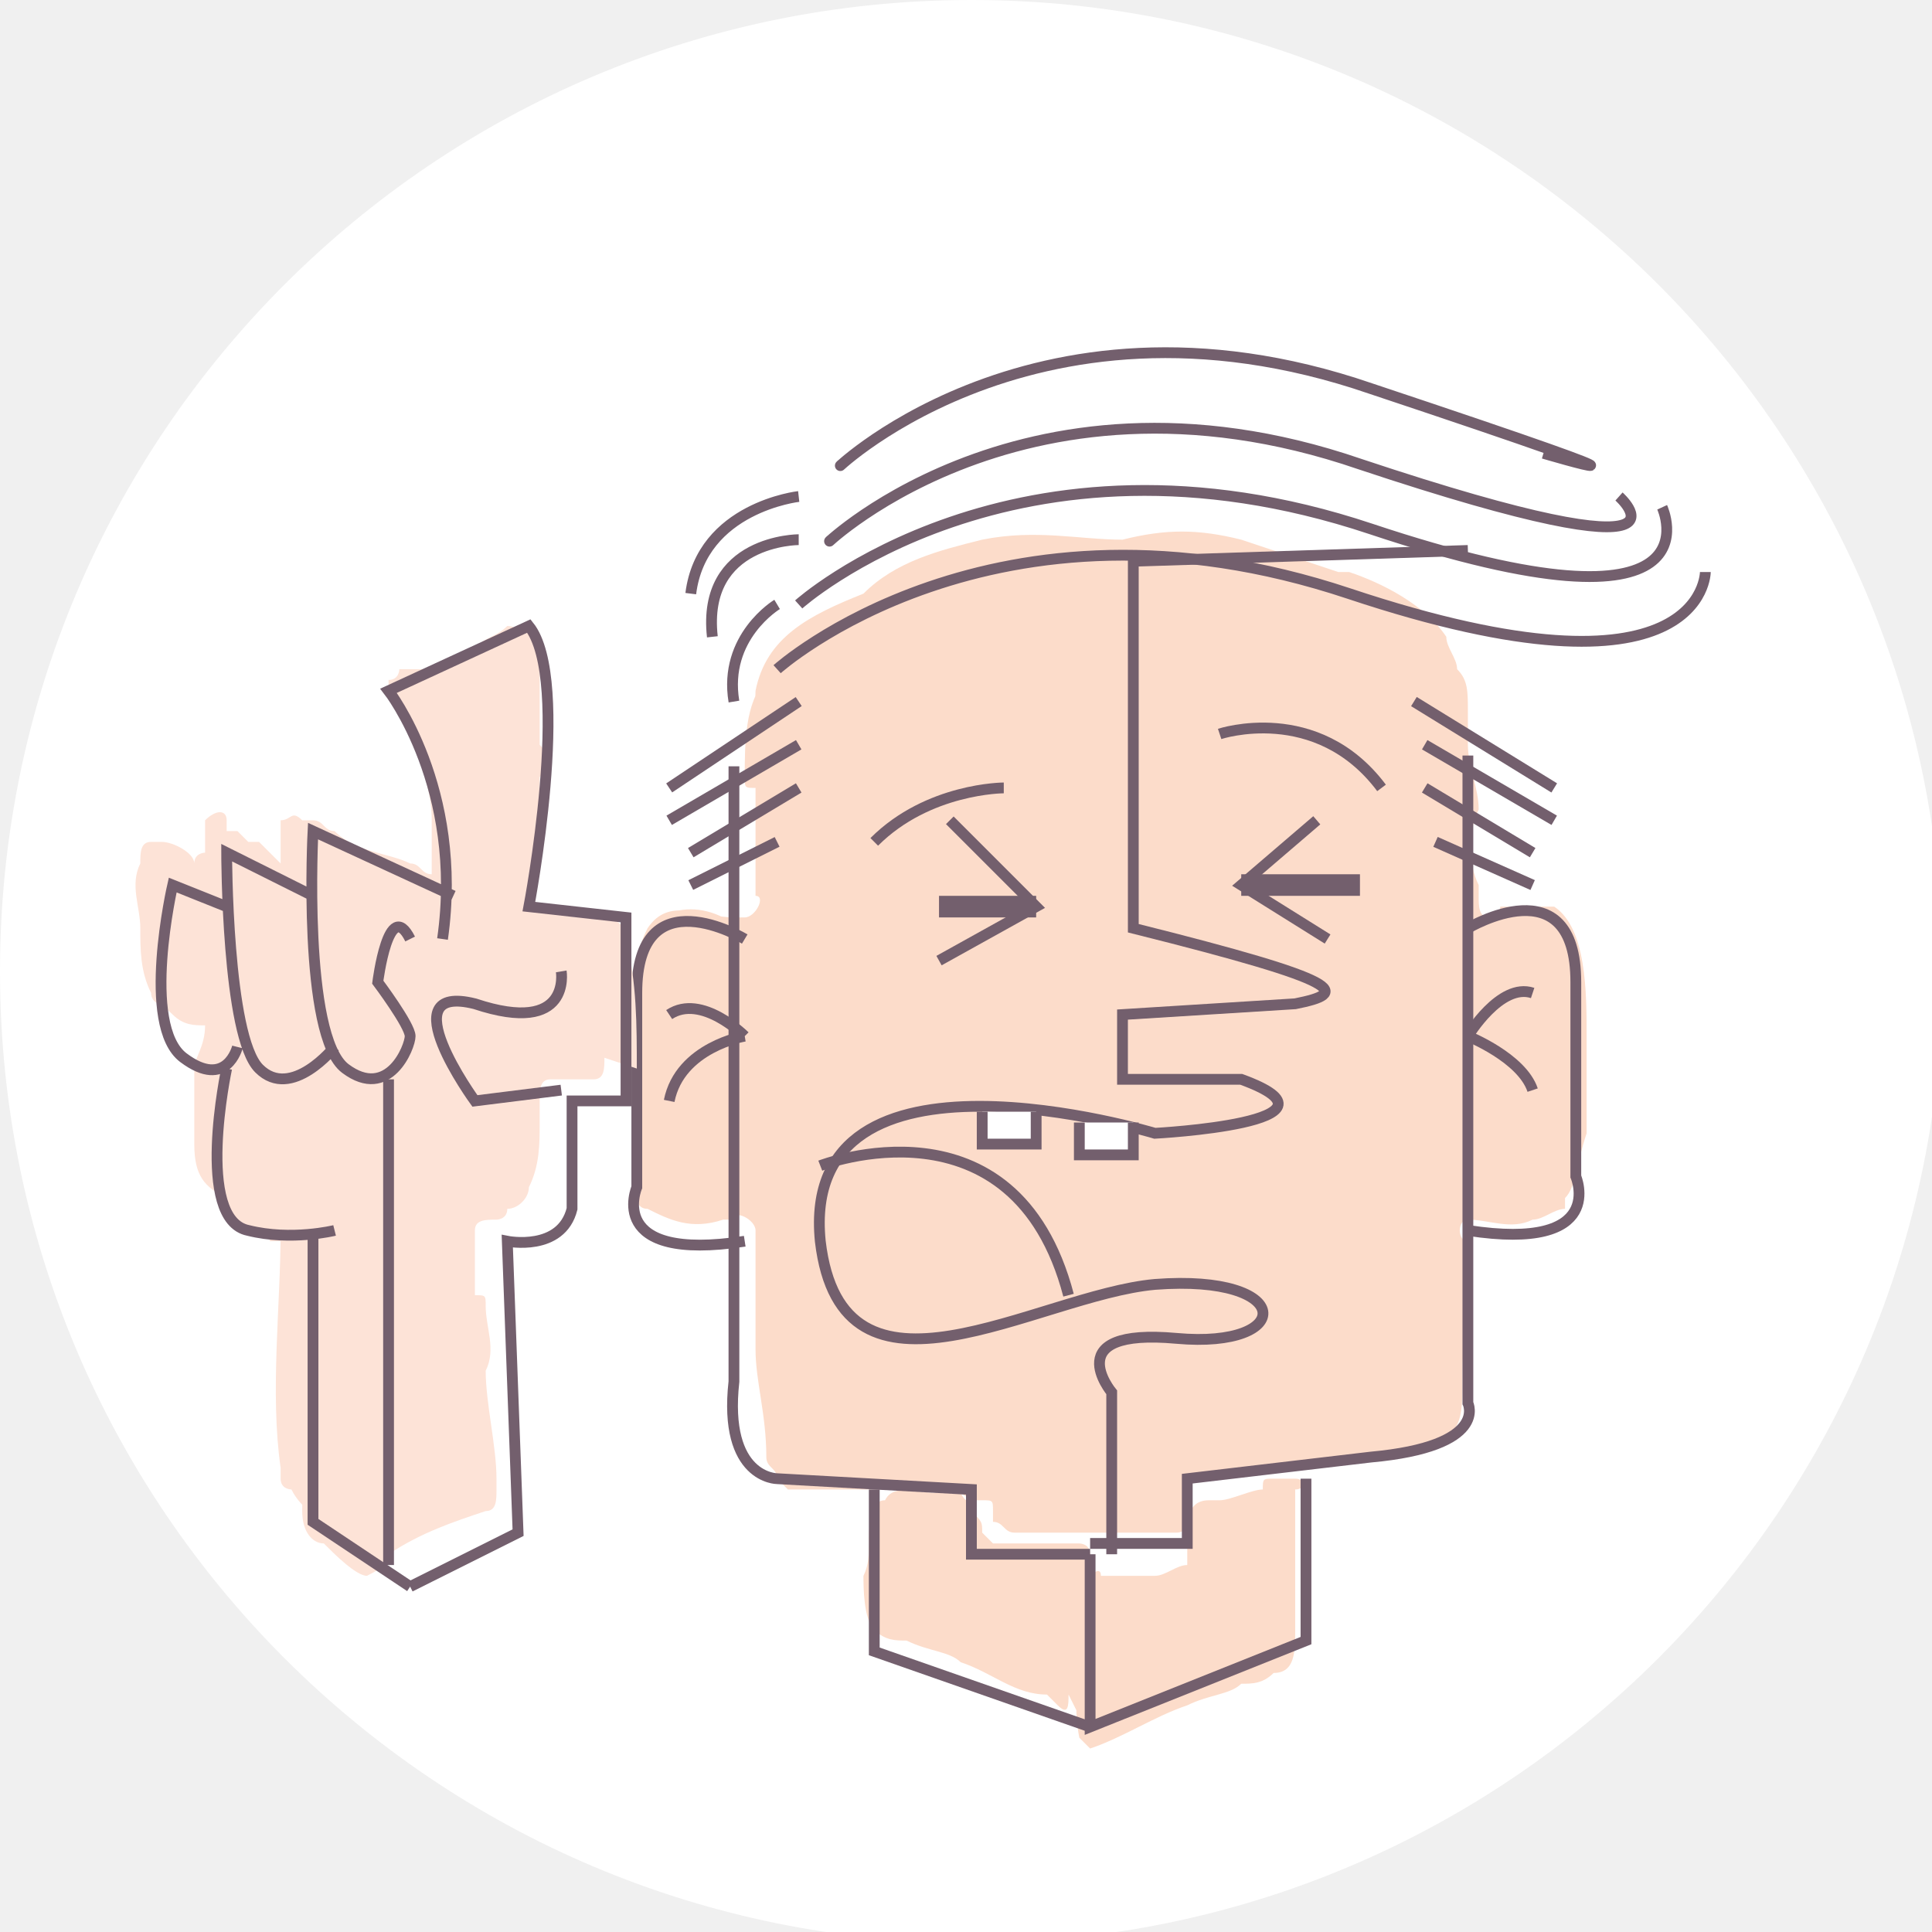
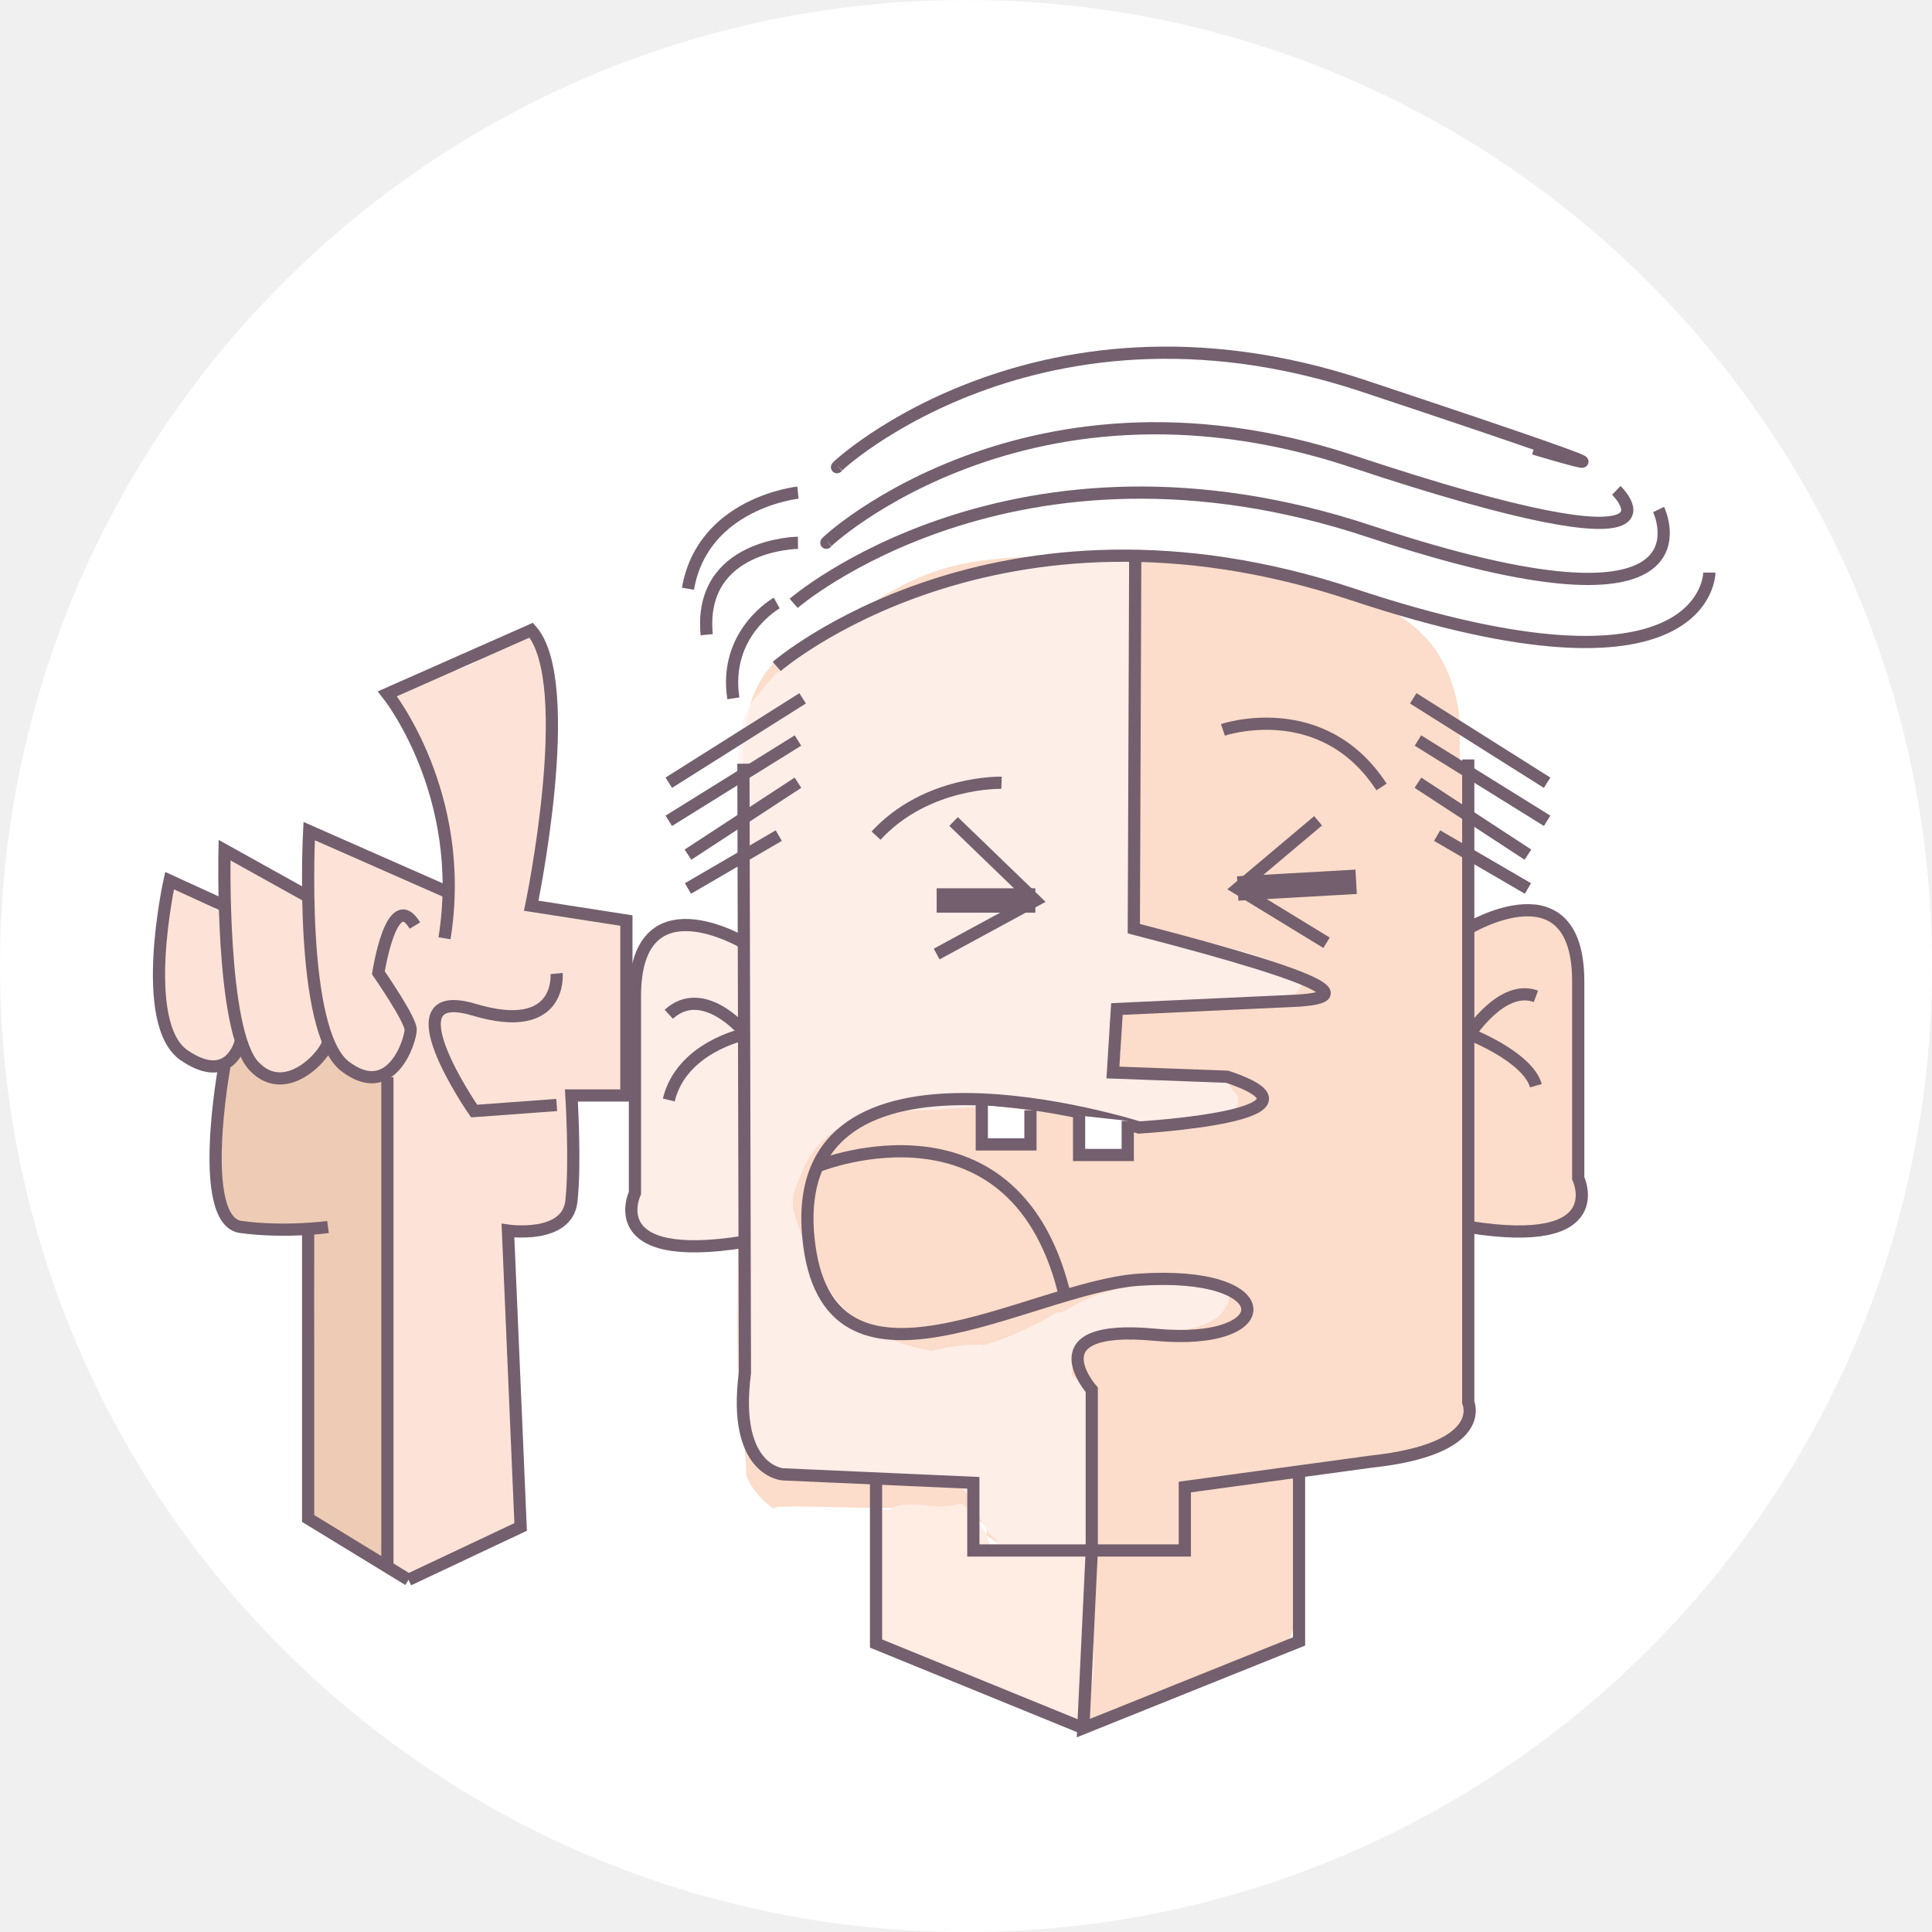
- <svg xmlns="http://www.w3.org/2000/svg" version="1" x="0" y="0" width="179" height="179" viewBox="0 0 179 179" enable-background="new 0 0 179.274 179.274" xml:space="preserve">
-   <circle fill="#FFFFFF" cx="90" cy="90" r="90" />
-   <path fill="#FCDCCA" d="M147 105c0-1 0-1 0-2 0-1 0-2 0-3 0-1 0-3 0-4 0-4 0-10-3-12 0 0-1 0-1 0 -1 0-2 0-3 0 0 0 0 0-1 0 0 0 0 0 0 0 0 0 0 0 0 0 0 0 0 1-1 1 0 0 0 0 0 0 0 0 0 0 0 0 -1 0-1-1-1-2 0 0 0 0 0-1 -1-2-1-5 0-7 0-2-1-4-1-6v-3c0-2 0-3-1-4 0-1-1-2-1-3 -2-3-6-5-9-6 0 0-1 0-1 0 -3-1-6-2-9-3 -4-1-7-1-11 0 -4 0-8-1-13 0 -4 1-8 2-11 5 -5 2-9 4-10 9 0 2-1 4 0 6 0 1 0 1 0 2 0 0 0 0 0 1 0 3 0 7 0 10 1 0 0 2-1 2 0 0-1 0-1 0 -3 0-6-2-8 1 -1 2-1 3-1 5 0 0 0 0 0 0 0 0 0 1 0 1 0 0 0 0 0 0 0 0 0 1 0 1 0 3 0 7 0 10 0 3 0 5 0 8 0 0 0 1 1 1 2 1 4 2 7 1 0 0 1 0 1 0 0-1 2 0 2 1 0 4 0 7 0 11 0 3 1 6 1 10 0 1 1 1 1 2 0 0 1 1 1 1 0 0 0 0 0 0 4 0 8 0 12 0 2 0 4 0 5 1 0 0 0 0 1 0 1 0 1 0 1 1 0 0 0 0 0 0 0 0 0 1 0 1 1 0 1 1 2 1 5 0 10 0 14 0 0 0 0 0 1 0 1 0 1-1 1-1 0-1 0-2 0-3 0 0 0 0 0 0 0-1 1-1 1-1 0 0 0 0 0 0 0 0 0 0 0 0 3 0 5 0 8-1 0 0 1 0 1 0 0 0 0 0 1 0 2 0 5-1 7-1 2 0 6-1 7-3 1-2 0-6 1-9 0-3 0-5 0-8 -1 0-1-2 0-2 2 0 4 1 6 0 1 0 2-1 3-1v0c0 0 0 0 0-1C146 110 146 108 147 105zM120 90c-5-2-10-3-16-5 0-4 0-9 1-13 0-7 0-14 0-21 -4 0-7 0-11 0 -3 0-6 2-8 3 -4 1-9 3-12 5 0 0-1 1-1 1 -1 1-2 2-2 3 0 0 0 0 0 0 -2 2-2 6-2 9 0 1 0 1 1 1 0 3 0 7 1 10 0 0 0 1 0 1 0 0 0 0 0 0 -1 1-1 1-2 2 -1 0-1 0-2-1 -2-1-4-1-6 0 -1 1-1 2-1 3 0 0 0 1 0 1 -1 2 0 4 0 7 0 2 0 3 0 5 0 2 1 5 0 7 0 0 0 1 0 1 0 2 1 4 4 4 1 0 2 0 3-1 1 0 2 0 3 0 0 0 0 0 1 0 -1 3-1 5-1 8 0 2 0 3 1 5 0 0 0 0 0 1 0 2 0 4 0 6 1 1 1 1 2 2 5 1 10 0 15 0 2 0 5 1 5 3 0 0 0 0 0 0 0 1 1 2 2 3 0 1 0 1 1 1 0 0 1 0 1 0 2 0 3 0 5 0 0 0 0 0 1 0 1 0 1-1 1-2 0 0 0 0 0 0 0-3 0-7 0-10 0 0 0 0 0 0 0-1 0-3-2-3 0-1 0-1 1-2 0-1 0-1 1-1 0 0 1-1 1-1 1 0 2-1 3 0 0 0 0 0 1 0 1 0 3 0 4-1 1 0 3-1 4-2 1-1 0-2-1-2 0 0 0 0-1 0 -1 0-1 0-2 0 0 0 0 0 0 0 -2 0-4 0-5 1 0 0 0 0 0 0 -2 0-3 1-5 2 -1 0-1 1-2 1 0 0 0 0-1 0 -1 1-2 1-3 1 0 0 0 0 0 0 -1 1-2 1-4 1 0 0 0 0 0 0 -2 0-3 0-5 1 -4-1-7-2-9-6 -1-2-2-5-3-7 0-2 0-3 1-4 1-3 4-4 7-5 0 0 0 0 0 0 0 0 0 0 0 0 0 0 1 0 1 0 2 0 5 0 7 0 5 0 9 1 14 1 3 2 8 2 11-1 1-1 0-1 0-2 0 0 0 0 0 0 0 0 0-1-1-1 -3 0-6 0-10 0 0-1 0-1 1-2 -1 0-1-1-1-1 0 0 0 0 0 0 0 0 0 0 0 0 0 0 0 0 0 0 0-1 0-1 0-2 0 0 1 0 1 0 0 0 0 0 0 0 2 0 5 0 7-1 3 0 5 0 8-1C121 92 121 91 120 90zM120 137c0 0 0 0-1 0 0 0-1 0-1 0 -1 0-1 0-1 1 -1 0-3 1-4 1 0 0 0 0 0 0 0 0-1 0-1 0 -2 0-2 2-2 3 0 0 0 1 0 1 0 0 0 1 0 1 0 0 0 1 0 1 -1 0-2 1-3 1 -1 0-2 0-3 0 0 0 0 0-1 0 0 0 0 0 0 0 0 0-1 0-1 0 0-1-1 0-1 0 0 5-2 10-1 15 0 0 1 1 1 1 3-1 6-3 9-4 2-1 4-1 5-2 1 0 2 0 3-1 2 0 2-2 2-4 0-4 0-7 0-11 0 0 0 0 0 0 0 0 0 0 0-1 0 0 0 0 0-1C121 138 121 137 120 137zM100 159c2-2 1-7 1-11 0 0 0-1 0-1 0 0 0 0 0-1 0 0 0 0 0-1 0 0 0-1 0-1 0-1-1-1-1-1 0 0-1 0-1 0 -2 0-4 0-7 0 0 0 0 0 0 0 0 0 0 0-1-1 0-1 0-1-1-2 0-1-1-1-1-2 0 0 0 0 0 0 0 0 0 0-1 0 -2 1-5-1-6 1 0 0 0 0 0 0 -1 0-1 1-1 1 -1 2 0 4-1 6 0 1 0 4 1 5 1 1 2 1 3 1 2 1 4 1 5 2 3 1 5 3 8 3 0 0 0 0 1 1 1 1 1 0 1-1C100 159 100 159 100 159z" />
-   <path fill="none" stroke="#735F6D" stroke-width="1" stroke-miterlimit="10" d="M136 51 105 52l0 34c20 5 20 6 15 7L104 94l0 6 11 0c11 4-8 5-8 5s-33-10-31 10c2 17 20 5 31 4 13-1 13 6 2 5 -11-1-6 5-6 5v15M136 70v60c0 0 2 4-9 5l-17 2v6h-9M101 144h-11v-6l-18-1c0 0-5 0-4-9l0-57" />
-   <polyline fill="none" stroke="#735F6D" stroke-width="1" stroke-miterlimit="10" points="88 76 96 84 87 89 " />
-   <line fill="none" stroke="#735F6D" stroke-width="2" stroke-miterlimit="10" x1="96" y1="84" x2="87" y2="84" />
-   <polyline fill="none" stroke="#735F6D" stroke-width="1" stroke-miterlimit="10" points="122 76 115 82 123 87 " />
-   <line fill="none" stroke="#735F6D" stroke-width="2" stroke-miterlimit="10" x1="115" y1="82" x2="126" y2="82" />
-   <path fill="none" stroke="#735F6D" stroke-width="1" stroke-miterlimit="10" d="M93 73c0 0-7 0-12 5M113 68c0 0 9-3 15 5M69 87c0 0-10-6-10 5 0 11 0 18 0 18s-3 7 10 5M136 86c0 0 10-6 10 5 0 11 0 18 0 18s3 7-10 5M136 96c0 0 3-5 6-4M136 96c0 0 5 2 6 5M69 96c0 0-4-4-7-2M69 96c0 0-6 1-7 6" />
-   <polyline fill="none" stroke="#735F6D" stroke-width="1" stroke-miterlimit="10" points="101 144 101 160 121 152 121 137 " />
-   <polyline fill="none" stroke="#735F6D" stroke-width="1" stroke-miterlimit="10" points="101 160 81 153 81 138 " />
-   <polyline fill="#FFFFFF" stroke="#735F6D" stroke-width="1" stroke-miterlimit="10" points="105 104 105 107 100 107 100 104 " />
-   <polyline fill="#FFFFFF" stroke="#735F6D" stroke-width="1" stroke-miterlimit="10" points="96 103 96 106 91 106 91 103 " />
-   <path fill="none" stroke="#735F6D" stroke-width="1" stroke-miterlimit="10" d="M76 108c0 0 18-7 23 12" />
-   <line fill="none" stroke="#735F6D" stroke-width="1" stroke-miterlimit="10" x1="74" y1="65" x2="62" y2="73" />
-   <line fill="none" stroke="#735F6D" stroke-width="1" stroke-miterlimit="10" x1="74" y1="69" x2="62" y2="76" />
-   <line fill="none" stroke="#735F6D" stroke-width="1" stroke-miterlimit="10" x1="74" y1="73" x2="64" y2="79" />
-   <line fill="none" stroke="#735F6D" stroke-width="1" stroke-miterlimit="10" x1="72" y1="78" x2="64" y2="82" />
-   <line fill="none" stroke="#735F6D" stroke-width="1" stroke-miterlimit="10" x1="131" y1="65" x2="144" y2="73" />
-   <line fill="none" stroke="#735F6D" stroke-width="1" stroke-miterlimit="10" x1="132" y1="69" x2="144" y2="76" />
-   <line fill="none" stroke="#735F6D" stroke-width="1" stroke-miterlimit="10" x1="132" y1="73" x2="142" y2="79" />
-   <line fill="none" stroke="#735F6D" stroke-width="1" stroke-miterlimit="10" x1="133" y1="78" x2="142" y2="82" />
-   <path fill="none" stroke="#735F6D" stroke-width="1" stroke-miterlimit="10" d="M72 62c0 0 20-18 53-7 33 11 33-2 33-2M154 47c0 0 6 13-27 2 -33-11-53 7-53 7M77 50c-2 2 17-18 49-7 33 11 24 3 24 3M78 43c-2 2 17-18 49-7 33 11 16 6 16 6M72 56c0 0-5 3-4 9M74 50c0 0-9 0-8 9M74 46c0 0-9 1-10 9" />
-   <path fill="#FDE3D7" d="M59 99c0-4 0-8-1-12 0-2-2-2-3-2 0 0 0 0-1 0 -2 0-3-1-5-1 0-2 1-4 1-6 0-2 0-4 0-6 1-1 1-2 0-3 0 0 0 0 0 0 0 0 0-1 0-1 0-1 0-1 0-2 0-2 0-4 0-6 0-1-2-2-3-2 -1 1-2 1-3 2 0 0-1 0-1 1 0 0-1 0-1 0 -1 0-2 1-3 1 0 0 0 0 0 0 0 0-1 0-1 0 0 0-1 0-1 0 0 0 0 0 0 0 0 0 0 1-1 1 0 0 0 0 0 1 0 0 0 0 0 0 1 0 1 1 1 1 0 0 0 0 0 0 0 0 0 0 0 0 1 4 3 7 3 11 0 2 0 3 0 5 -1 0-1-1-2-1 -2-1-5-1-7-3 -1 0-1-1-2-1 0 0 0 0-1 0 0 0 0 0 0 0 -1-1-1 0-2 0 0 0 0 0 0 0 0 1 0 2 0 3 0 0 0 0 0 1 0 0 0 0 0 1 0 0 0 0 0 0 0 0 0 0 0 0 0 0 0 0 0 0 0 0 0 0 0 0 0 0 0 0 0-1 0 0 0 0-1-1 0 0-1-1-1-1 0 0-1 0-1 0 0 0 0 0-1-1 0 0 0 0-1 0 0 0 0 0 0-1 0-1-1-1-2 0 0 1 0 1 0 1 0 0 0 1 0 1 0 0 0 0 0 0 0 0 0 0 0 0 0 0 0 1 0 1 0 0-1 0-1 1 0 0 0 0 0 0 0-1-2-2-3-2 0 0 0 0-1 0 -1 0-1 1-1 2 -1 2 0 4 0 6 0 0 0 0 0 0 0 2 0 4 1 6 0 1 1 1 2 2 1 1 2 1 3 1 0 0 0 0 0 0 0 2-1 3-1 4 0 1 0 2 0 4 0 0 0 0 0 1 0 1 0 1 0 2 0 3 1 4 3 5 0 0 1 0 1 0 1 0 3 0 4 0 0 0 0 0 0 0 0 0 0 0 0 0 0 1 0 2 0 3 0 7-1 15 0 22 0 0 0 1 0 1 0 0 0 0 0 0 0 1 1 1 1 1 1 2 3 3 5 4 0 0 0 0 0 0 0 0 0 1 1 1h1c0 1 1 1 2 1 3-2 6-3 9-4 1 0 1-1 1-2 0 0 0-1 0-1 0 0 0 0 0 0 0-3-1-7-1-10 0 0 0 0 0 0 1-2 0-4 0-6 0-1 0-1-1-1 0 0 0 0 0 0 0 0 0 0 0 0 0-1 0-1 0-2 0-1 0-2 0-4 0-1 1-1 2-1 0 0 1 0 1-1 1 0 2-1 2-2 1-2 1-4 1-6 0 0 0 0 0 0 0-1 0-1 0-2 0 0 0 0 0 0 0-1 0-2 1-2 1 0 3 0 4 0 1 0 1-1 1-2C59 99 59 99 59 99zM36 144c0 0 0 0 0 0 0 0 0 0 0 0 0-2 0-4 0-7 0-9 0-18 0-27 0-2 0-5 0-7 0 0 0-1 0-1 0 0 0-1 0-1 0-1-1-1-1 0 -1 0-1 0-2 0 0 0-1 0-1-1 0 0 0 0 0 0 0-1 0-1-1-1 0 0-1 0-1 0 -1 1-3 2-4 2 -1-1-2-2-4-3 -1 0-1 0-1 1 0 0 0 0 0 1 0 0 0 0 0 0 0 3-2 11 0 13 1 1 2 1 3 1 0 0 0 0 0 0 0 0 1 0 1 1 1 0 1 0 1 0 1 0 2 0 3 0 0 1 0 3 0 4 0 7-1 14-1 21 0 2 1 3 2 3 1 1 3 3 4 3C36 145 37 144 36 144z" />
-   <path fill="none" stroke="#735F6D" stroke-width="1" stroke-miterlimit="10" d="M38 147l10-5 -1-27c0 0 5 1 6-3 0-4 0-10 0-10h5V85l-9-1c0 0 4-21 0-26L36 64c0 0 7 9 5 23M42 83l-13-6c0 0-1 19 3 22 4 3 6-2 6-3 0-1-3-5-3-5s1-8 3-4M29 83l-8-4c0 0 0 17 3 20 3 3 7-2 7-2M21 84l-5-2c0 0-3 13 1 16 4 3 5-1 5-1M21 99c0 0-3 14 2 15 4 1 8 0 8 0M52 90c0 0 1 6-8 3 -8-2 0 9 0 9l8-1" />
-   <polyline fill="none" stroke="#735F6D" stroke-width="1" stroke-miterlimit="10" points="29 114 29 141 38 147 " />
-   <line fill="none" stroke="#735F6D" stroke-width="1" stroke-miterlimit="10" x1="36" y1="100" x2="36" y2="145" />
+ <svg xmlns="http://www.w3.org/2000/svg" version="1.1" id="Layer_1" x="0px" y="0px" width="179.274px" height="179.274px" viewBox="0 0 179.274 179.274" enable-background="new 0 0 179.274 179.274" xml:space="preserve">
+   <g>
+     <circle fill="#FFFFFF" cx="89.637" cy="89.638" r="89.637" />
+     <g>
+       <path fill="#FCDCCA" d="M146.695,105.284c-0.046-0.585-0.079-1.174-0.086-1.765c-0.011-1.041,0.015-2.074,0.051-3.108    c-0.09-1.451-0.191-2.899-0.316-4.349c-0.313-3.623,0.232-10.289-2.938-11.949c-0.277-0.075-0.558-0.138-0.84-0.195    c-1.009,0.09-2.003,0.295-3.007,0.439c-0.202,0.128-0.438,0.21-0.702,0.21c-0.116,0-0.227-0.022-0.337-0.054    c-0.064,0.155-0.155,0.292-0.265,0.406c-0.105,0.333-0.384,0.604-0.839,0.604c-0.061,0-0.114-0.009-0.169-0.018    c-0.033,0.002-0.058,0.018-0.092,0.018c-0.938,0-1.123-1.135-0.58-1.619c0.076-0.201,0.156-0.4,0.234-0.6    c-0.512-2.237-0.559-4.831,0.09-7.108c-0.401-1.899-0.873-3.779-1.445-5.632v-2.838c0-1.517-0.236-2.882-0.66-4.095    c-0.264-0.879-0.631-1.759-1.145-2.634c-1.836-3.136-5.574-5.454-9.382-5.876c-0.406-0.124-0.81-0.244-1.197-0.356    c-2.986-0.877-5.817-2.146-8.847-2.897c-3.615-0.899-7.443-0.521-11.217,0.135c-4.207-0.444-8.279-0.563-12.813,0.156    c-3.854,0.613-7.56,2.405-10.676,4.904c-4.582,1.966-8.951,3.683-10.092,9.098c-0.42,1.991-0.523,4.125-0.488,6.298    c-0.118,0.515-0.218,1.032-0.311,1.552c0.275,0.132,0.492,0.383,0.497,0.781c0.044,3.428-0.298,6.836-0.38,10.261    c0.588,0.463,0.418,1.65-0.54,1.65c-0.374,0-0.614-0.189-0.753-0.438c-2.633-0.368-6.11-2.202-7.861,1.2    c-0.787,1.532-1.107,3.129-1.238,4.769c0.094,0.132,0.165,0.284,0.176,0.483c0.014,0.296,0.021,0.597,0.035,0.894    c0.061,0.113,0.098,0.251,0.095,0.414c-0.006,0.374-0.02,0.749-0.033,1.122c0.124,3.483,0.178,6.985,0.246,10.457    c0.054,2.627-0.11,5.248,0.13,7.839c0.166,0.289,0.341,0.562,0.535,0.807c2.121,1.201,4.141,2.09,6.592,1.261    c0.283-0.097,0.525-0.056,0.711,0.064c0.473-0.567,1.633-0.387,1.633,0.562c0,3.7-0.119,7.423,0,11.121    c0.104,3.243,0.707,6.436,0.787,9.672c0.293,0.734,0.715,1.423,1.348,2.032c0.344,0.395,0.732,0.736,1.166,1.018    c0.133-0.092,0.287-0.162,0.488-0.166c3.896-0.099,7.788,0.235,11.684,0.054c1.936-0.089,3.752-0.115,5.443,0.527    c0.14-0.108,0.31-0.189,0.535-0.189c0.601,0,0.896,0.47,0.889,0.936c0.121,0.08,0.242,0.148,0.361,0.236    c0.375,0.284,0.449,0.709,0.346,1.072c0.686,0.496,1.365,1.001,2.113,1.424c4.826,0.018,9.651,0.102,14.478-0.004    c0.214-0.005,0.377,0.064,0.514,0.161c0.528-0.312,1.015-0.683,1.432-1.115c0.071-1.145,0.17-2.286,0.401-3.409    c-0.03-0.119-0.055-0.238-0.095-0.359c-0.304-0.908,0.784-1.388,1.419-0.96c0.018,0.006,0.035,0.013,0.053,0.019    c0.035-0.053,0.069-0.111,0.105-0.16c2.646-0.118,5.321-0.416,7.871-1.133c0.414,0.048,0.83,0.103,1.244,0.158    c0.104-0.175,0.28-0.311,0.549-0.365c2.438-0.484,4.917-0.669,7.356-1.131c2.082-0.394,5.865-0.878,6.976-2.988    c1.311-2.486,0.119-5.805,0.846-8.537c-0.292-2.531-0.484-5.264-0.094-7.794c-0.974-0.447-0.821-2.199,0.469-2.171    c2.053,0.045,4.49,0.578,6.479-0.102c1.061-0.364,2.021-0.825,3.045-1.14v-0.001c-0.141-0.135-0.246-0.328-0.283-0.59    C146.054,109.896,146.44,107.604,146.695,105.284z" />
+       <path opacity="0.8" fill="#FFF3F0" d="M120.22,90.129c-4.938-2.419-10.352-2.988-15.564-4.504    c-0.043-4.334,0.365-8.672,0.824-13.01c-0.188-7.032,0.137-14.078,0.169-21.117c-3.756-0.049-7.464-0.245-11.195,0.307    c-2.944,0.438-5.683,1.852-8.335,3.214c-4.392,1.104-8.64,2.578-12.018,5.48c-0.437,0.376-0.831,0.78-1.189,1.206    c-0.858,0.718-1.652,1.553-2.367,2.546c-0.01,0.009-0.021,0.017-0.029,0.025c-2.279,2.067-1.965,6.205-2.178,8.943    c-0.039,0.504,0.197,0.835,0.533,1.003c-0.473,3.339-0.287,6.771,0.586,9.899c-0.004,0.374,0.008,0.752,0.059,1.136    c0.014,0.1,0.039,0.193,0.07,0.28c-0.565,0.547-1.109,1.116-1.607,1.732c-0.508-0.28-1.09-0.444-1.692-0.505    c-1.565-1.379-4.326-0.975-5.711,0.41c-0.807,0.807-1.265,1.913-1.265,3.053c0,0.438,0.067,0.821,0.18,1.182    c-0.609,2.225-0.34,4.312-0.278,6.823c0.042,1.717-0.292,3.438-0.302,5.158c-0.011,2.295,0.503,4.59,0.162,6.885    c-0.072,0.483-0.066,0.941-0.006,1.374c-0.074,2.213,1.313,4.484,4.17,4.484c1.062,0,1.922-0.316,2.579-0.826    c0.938,0.146,1.948,0.054,2.997-0.369c0.229-0.093,0.433-0.196,0.635-0.303c-0.536,2.785-0.963,5.283-0.543,8.352    c0.207,1.53,0.352,3.118,0.504,4.715c-0.209,0.188-0.332,0.472-0.285,0.859c0.199,1.635-0.061,3.817,0.037,5.816    c0.634,0.7,1.174,1.437,1.714,2.147c4.84,1.301,9.717,0.148,14.62,0.391c2.389,0.118,4.605,0.893,4.684,3.161    c0.142,0.004,0.286,0.013,0.429,0.013c0.418,1.115,0.949,2.14,1.848,2.81c-0.024,0.607,0.352,1.233,1.134,1.233    c0.427,0,0.728-0.189,0.916-0.455c1.608,0.156,3.194-0.007,4.806-0.143c0.19,0.2,0.461,0.334,0.821,0.334    c1.032,0,1.359-1.084,0.989-1.782c-0.008-0.093-0.031-0.181-0.06-0.269c0.247-3.493,0.442-6.966-0.009-10.452    c0.004-0.057,0.008-0.114,0.012-0.171c0.057-1.403-0.257-2.896-1.522-3.462c-0.252-0.568,0.03-1.1,0.624-1.584    c0.026-0.596,0.428-1.054,0.965-1.22c0.257-0.477,0.809-0.702,1.326-0.642c0.949-0.46,2.006-0.533,3.135-0.362    c0.206,0.03,0.381,0.13,0.528,0.264c1.263-0.204,2.519-0.435,3.763-0.746c1.192-0.299,3.323-0.825,3.842-2.173    c0.618-0.55,0.219-1.549-0.521-1.858c-0.128-0.205-0.321-0.381-0.593-0.49c-0.523-0.212-1.049-0.358-1.573-0.456    c-0.102-0.036-0.208-0.054-0.321-0.047c-1.836-0.265-3.651,0.11-5.347,0.865c-0.063,0.009-0.126,0.018-0.188,0.031    c-1.676,0.347-3.403,0.72-4.937,1.513c-0.568,0.293-1.121,0.61-1.673,0.926c-0.23-0.032-0.481,0.011-0.737,0.166    c-0.873,0.527-1.811,1.021-2.788,1.471c-0.094,0.031-0.183,0.069-0.259,0.122c-1.125,0.506-2.303,0.949-3.514,1.31    c-0.098-0.031-0.197-0.053-0.303-0.055c-1.58-0.021-3.079,0.242-4.576,0.576c-3.77-0.658-7.229-2.333-9.475-5.683    c-1.425-2.124-2.486-4.638-3.213-7.068c-0.497-1.66,0.463-3.097,0.975-4.439c1.352-2.711,3.754-4.226,6.527-4.886    c0.027-0.006,0.046-0.021,0.071-0.027c0.12,0.041,0.251,0.069,0.401,0.069c0.349,0,0.612-0.127,0.801-0.317    c2.342,0.182,4.738-0.052,7.061-0.211c4.799-0.328,9.459,0.657,14.24,0.79c3.397,1.606,8.486,1.885,10.785-0.606    c0.543-0.589,0.379-1.397-0.22-1.8c-0.046-0.093-0.102-0.179-0.171-0.256c-0.113-0.466-0.476-0.864-1.096-0.87    c-3.179-0.037-6.341-0.396-9.518-0.49c0.188-0.689,0.355-1.385,0.521-2.079c-0.563-0.162-0.985-0.683-0.986-1.291    c0-0.141-0.003-0.281-0.015-0.421c-0.016,0.002-0.066-0.226-0.002-0.085c0-0.001,0-0.003,0-0.003    c-0.294-0.67-0.192-1.434,0.488-1.834c0.423-0.247,1.046-0.229,1.471,0.055c0.016-0.054,0.03-0.107,0.048-0.159    c2.344,0.145,4.562-0.319,6.946-0.628c2.646-0.341,5.291-0.193,7.902-0.827C120.889,92.05,121.142,90.58,120.22,90.129z" />
+       <path fill="#FCDCCA" d="M119.886,136.676c-0.231,0-0.402,0.089-0.529,0.216c-0.254-0.133-0.554-0.216-0.91-0.216    c-0.59,0-1.035,0.218-1.35,0.546c-1.375,0.244-2.745,0.524-4.1,0.856c-0.087,0.021-0.174,0.046-0.26,0.07    c-0.305-0.259-0.711-0.426-1.225-0.426c-1.734,0-2.279,1.844-1.637,3.003c-0.037,0.298-0.031,0.621,0.033,0.982    c0.066,0.377,0.213,0.671,0.403,0.913c0.019,0.271,0.046,0.544,0.074,0.816c-0.819,0.417-1.724,0.813-2.612,0.846    c-0.898,0.033-1.808-0.145-2.711-0.144c-0.174,0-0.345,0.014-0.514,0.034c-0.164-0.033-0.324-0.065-0.496-0.101    c-0.496-0.098-0.927-0.012-1.291,0.173c-0.348-0.562-1.43-0.429-1.455,0.413c-0.148,5.04-1.922,9.959-0.758,14.991    c0.09,0.385,0.58,0.702,0.967,0.549c2.898-1.154,5.611-2.679,8.548-3.752c1.906-0.695,3.737-1.474,5.466-2.477    c0.913-0.145,1.801-0.31,2.625-0.543c1.543-0.435,1.916-2.144,1.992-3.535c0.195-3.532-0.171-7.064,0.132-10.599    c0.001-0.013-0.003-0.026-0.001-0.039c0.039-0.177,0.064-0.357,0.061-0.536c0.008-0.195-0.019-0.392-0.063-0.582    C120.866,137.787,120.742,136.676,119.886,136.676z" />
+       <path fill="#FFECE3" d="M100.182,158.531c2.358-2.442,0.999-7.42,0.669-10.85c0.125-0.278,0.195-0.59,0.195-0.932    c0-0.23-0.051-0.46-0.123-0.683c0.094-0.206,0.174-0.427,0.278-0.621c0.155-0.294,0.104-0.569-0.038-0.784    c0.01-0.558-0.58-0.861-1.039-0.725c-0.298-0.085-0.639-0.003-0.845,0.234c-2.196-0.241-4.392-0.3-6.606-0.301    c-0.088,0-0.156,0.026-0.229,0.048c-0.273-0.16-0.48-0.401-0.646-0.677c-0.097-0.574-0.341-1.107-0.734-1.546    c-0.29-0.602-0.617-1.178-1.108-1.65c-0.107-0.104-0.225-0.166-0.343-0.197c-0.163-0.239-0.448-0.383-0.813-0.267    c-2.044,0.653-4.549-0.662-6.354,0.545c-0.074-0.023-0.148-0.049-0.24-0.049c-0.645,0-0.875,0.634-0.699,1.096    c-0.916,1.665-0.473,4.436-0.545,6.184c-0.054,1.334-0.471,4.229,0.848,5.173c0.84,0.602,1.916,0.903,3.022,1.115    c1.713,0.857,3.647,1.277,5.39,2.189c2.516,1.316,5.174,3.293,8.14,3.216c0.177,0.195,0.36,0.385,0.56,0.554    c0.609,0.515,1.469,0.027,1.313-0.764C100.212,158.738,100.2,158.635,100.182,158.531z" />
+       <g>
+         <path fill="none" stroke="#735F6D" stroke-width="1.131" stroke-miterlimit="10" d="M136.241,50.849" />
+         <path fill="none" stroke="#735F6D" stroke-width="1.131" stroke-miterlimit="10" d="M105.339,52.03l-0.129,34.143     c19.721,5.096,19.761,6.359,15.331,6.673L103.64,93.63l-0.369,5.89l10.598,0.392c10.793,3.604-8.176,4.711-8.176,4.711     s-32.693-10.433-30.682,10.205c1.662,17.073,20.449,4.644,30.615,3.925c13.217-0.936,13.217,6.205,1.57,5.103     c-11.359-1.076-5.889,5.103-5.889,5.103v14.914" />
+         <path fill="none" stroke="#735F6D" stroke-width="1.131" stroke-miterlimit="10" d="M136.241,70.473v59.662     c0,0,1.962,4.316-9.028,5.495l-17.271,2.354v5.887h-8.635" />
+         <path fill="none" stroke="#735F6D" stroke-width="1.131" stroke-miterlimit="10" d="M101.308,143.871h-10.99v-6.279     l-17.663-0.784c0,0-4.722-0.269-3.532-9.421l-0.141-56.522" />
+         <polyline fill="none" stroke="#735F6D" stroke-width="1.131" stroke-miterlimit="10" points="88.485,76.229 96.074,83.557      86.916,88.527    " />
+         <line fill="none" stroke="#735F6D" stroke-width="2.262" stroke-miterlimit="10" x1="96.074" y1="83.557" x2="86.916" y2="83.557" />
+         <polyline fill="none" stroke="#735F6D" stroke-width="1.131" stroke-miterlimit="10" points="122.308,76.164 114.85,82.444      123.093,87.481    " />
+         <line fill="none" stroke="#735F6D" stroke-width="2.262" stroke-miterlimit="10" x1="114.85" y1="82.444" x2="125.839" y2="81.823" />
+         <path fill="none" stroke="#735F6D" stroke-width="1.131" stroke-miterlimit="10" d="M92.935,72.633     c0,0-6.934-0.197-11.645,4.905" />
+         <path fill="none" stroke="#735F6D" stroke-width="1.131" stroke-miterlimit="10" d="M113.476,67.726     c0,0,9.224-3.14,14.719,5.299" />
+         <path fill="none" stroke="#735F6D" stroke-width="1.131" stroke-miterlimit="10" d="M69.024,87.481     c0,0-10.107-6.018-10.107,4.972c0,10.991,0,18.252,0,18.252s-3.2,6.673,10.176,4.514" />
+         <path fill="none" stroke="#735F6D" stroke-width="1.131" stroke-miterlimit="10" d="M136.34,86.107     c0,0,10.106-6.018,10.106,4.972c0,10.991,0,18.252,0,18.252s3.2,6.673-10.175,4.515" />
+         <path fill="none" stroke="#735F6D" stroke-width="1.131" stroke-miterlimit="10" d="M136.376,95.965     c0,0,3.006-4.689,6.144-3.512" />
+         <path fill="none" stroke="#735F6D" stroke-width="1.131" stroke-miterlimit="10" d="M136.376,95.965c0,0,5.36,2.077,6.144,4.778     " />
+         <path fill="none" stroke="#735F6D" stroke-width="1.131" stroke-miterlimit="10" d="M68.934,95.616c0,0-3.736-4.357-6.876-1.502     " />
+         <path fill="none" stroke="#735F6D" stroke-width="1.131" stroke-miterlimit="10" d="M69.093,95.965c0,0-5.857,1.199-7.035,6.105     " />
+         <polyline fill="none" stroke="#735F6D" stroke-width="1.131" stroke-miterlimit="10" points="101.308,143.871 100.522,160.357      120.541,152.311 120.541,136.539    " />
+         <polyline fill="none" stroke="#735F6D" stroke-width="1.131" stroke-miterlimit="10" points="100.522,160.357 81.29,152.507      81.29,137.592    " />
+         <polyline fill="#FFFFFF" stroke="#735F6D" stroke-width="1.131" stroke-miterlimit="10" points="104.645,104.006      104.645,107.173 100.131,107.173 100.131,103.515    " />
+         <polyline fill="#FFFFFF" stroke="#735F6D" stroke-width="1.131" stroke-miterlimit="10" points="95.617,103.023 95.617,106.191      91.103,106.191 91.103,102.534    " />
+         <path fill="none" stroke="#735F6D" stroke-width="1.131" stroke-miterlimit="10" d="M76.048,108.151     c0,0,18.391-7.311,22.854,12.448" />
+         <line fill="none" stroke="#735F6D" stroke-width="1.131" stroke-miterlimit="10" x1="74.478" y1="64.799" x2="62.058" y2="72.63" />
+         <line fill="none" stroke="#735F6D" stroke-width="1.131" stroke-miterlimit="10" x1="74.043" y1="68.715" x2="62.058" y2="76.164" />
+         <line fill="none" stroke="#735F6D" stroke-width="1.131" stroke-miterlimit="10" x1="74.043" y1="72.63" x2="63.837" y2="79.305" />
+         <line fill="none" stroke="#735F6D" stroke-width="1.131" stroke-miterlimit="10" x1="72.263" y1="77.538" x2="63.837" y2="82.444" />
+         <line fill="none" stroke="#735F6D" stroke-width="1.131" stroke-miterlimit="10" x1="131.138" y1="64.799" x2="143.56" y2="72.63" />
+         <line fill="none" stroke="#735F6D" stroke-width="1.131" stroke-miterlimit="10" x1="131.573" y1="68.715" x2="143.56" y2="76.164" />
+         <line fill="none" stroke="#735F6D" stroke-width="1.131" stroke-miterlimit="10" x1="131.573" y1="72.63" x2="141.779" y2="79.305" />
+         <line fill="none" stroke="#735F6D" stroke-width="1.131" stroke-miterlimit="10" x1="133.355" y1="77.538" x2="141.779" y2="82.444" />
+         <path fill="none" stroke="#735F6D" stroke-width="1.131" stroke-miterlimit="10" d="M72.073,61.838     c0,0,20.402-17.662,53.473-6.674c33.068,10.992,33.068-2.031,33.068-2.031" />
+         <path fill="none" stroke="#735F6D" stroke-width="1.131" stroke-miterlimit="10" d="M153.904,47.28     c0,0,6.28,13.022-26.788,2.033c-33.07-10.991-53.473,6.672-53.473,6.672" />
+         <path fill="none" stroke="#735F6D" stroke-width="1.131" stroke-miterlimit="10" d="M76.782,50.283     c-1.746,1.513,17.441-17.868,48.764-7.457c33.068,10.988,24.434,2.677,24.434,2.677" />
+         <path fill="none" stroke="#735F6D" stroke-width="1.131" stroke-miterlimit="10" d="M77.771,43.27     c-1.748,1.514,17.439-17.866,48.761-7.457c33.069,10.99,15.8,5.818,15.8,5.818" />
+         <path fill="none" stroke="#735F6D" stroke-width="1.131" stroke-miterlimit="10" d="M72.073,55.955c0,0-4.957,2.777-4.024,8.844     " />
+         <path fill="none" stroke="#735F6D" stroke-width="1.131" stroke-miterlimit="10" d="M74.043,50.367c0,0-9.269,0.088-8.468,8.527     " />
+         <path fill="none" stroke="#735F6D" stroke-width="1.131" stroke-miterlimit="10" d="M74.043,45.711c0,0-8.818,0.928-10.206,8.92     " />
+       </g>
+       <path fill="#FDE3D7" d="M58.617,98.806c-0.015-3.871-0.217-7.727-0.589-11.579c-0.164-1.712-1.771-2.446-3.064-2.203    c-0.186-0.107-0.387-0.202-0.627-0.264c-1.612-0.416-3.216-0.63-4.832-0.636c0.435-2.02,0.867-4.04,1.178-6.084    c0.286-1.878,0.055-3.713,0.01-5.538c0.668-0.756,0.914-1.778,0.342-2.753c-0.038-0.065-0.09-0.123-0.137-0.185    c0.089-0.445,0.208-0.891,0.374-1.337c0.243-0.654,0.183-1.217-0.054-1.671c0.225-1.98,0.232-3.964-0.338-5.861    c-0.346-1.144-1.674-2.104-2.898-1.646c-1.348,0.505-2.435,1.222-3.331,2.081c-0.357,0.194-0.713,0.39-1.072,0.583    c-0.302,0.129-0.609,0.249-0.916,0.369c-1.023,0.261-2.025,0.535-2.893,0.97c-0.107,0.053-0.193,0.117-0.271,0.187    c-0.346,0.125-0.69,0.248-1.031,0.379c-0.471,0.062-0.95,0.084-1.439,0.058c-0.076-0.004-0.146,0.003-0.214,0.011    c-0.053,0.493-0.447,0.751-0.868,0.747c-0.046,0.161-0.059,0.333-0.041,0.504c0.114-0.055,0.247-0.089,0.403-0.089    c0.709,0,0.984,0.654,0.848,1.184c0.04,0,0.081,0,0.121,0.001c0.117,0.113,0.26,0.19,0.424,0.225    c1.342,3.626,2.838,7.181,3.458,10.999c0.081,1.687,0.13,3.375,0.155,5.065c-0.541-0.314-1.119-0.586-1.726-0.822    c-2.155-0.842-5.175-1.089-6.979-2.613c-0.576-0.485-1.216-0.636-1.816-0.567c-0.172-0.031-0.348-0.042-0.521-0.04    c-0.087-0.108-0.165-0.224-0.262-0.325c-0.546-0.574-1.255-0.395-1.662,0.063c0.068,0.124,0.117,0.266,0.114,0.443    c-0.01,1.048-0.121,2.092-0.13,3.14c-0.003,0.273-0.109,0.478-0.262,0.624c0.011,0.2,0.023,0.4,0.026,0.602    c-0.025,0.104-0.045,0.21-0.057,0.32c-0.17,0.029-0.322,0.076-0.471,0.131c-0.114-0.135-0.227-0.27-0.337-0.4    c-0.036-0.042-0.073-0.081-0.108-0.122c-0.127-0.179-0.261-0.355-0.403-0.529c-0.226-0.278-0.474-0.471-0.728-0.599    c-0.344-0.28-0.711-0.532-1.128-0.716c-0.36-0.159-0.708-0.135-1.001-0.005c-0.238-0.207-0.48-0.407-0.723-0.596    c-0.168-0.13-0.346-0.204-0.524-0.24c-0.083-0.171-0.174-0.337-0.274-0.503c-0.467-0.765-1.364-0.662-1.862-0.185    c0.008,0.506,0.104,0.942,0.398,1.36c0.229,0.324,0.14,0.771-0.105,1.063c0.04,0.12,0.088,0.236,0.118,0.359    c-0.002,0.134,0.022,0.269,0.082,0.399c0.076,0.399,0.128,0.802,0.149,1.212c-0.386,0.175-0.74,0.429-1.007,0.769    c-0.103-0.128-0.187-0.277-0.249-0.496c-0.396-1.395-1.677-1.894-2.824-1.59c-0.19-0.201-0.461-0.335-0.82-0.335    c-1.074,0-1.385,1.178-0.937,1.866c-0.842,1.727-0.393,4.091,0.018,5.825c0.004,0.02,0.01,0.042,0.015,0.062    c-0.212,2.156-0.187,4.4,0.74,6.372c0.447,0.951,1.105,1.485,1.86,1.726c0.994,0.978,2.193,1.452,3.419,0.867    c-0.003,0.055-0.016,0.101-0.011,0.16c0.117,1.549-0.673,2.816-1.174,4.229c-0.399,1.128-0.277,2.456-0.123,3.609    c0.031,0.236,0.08,0.469,0.133,0.701c-0.081,0.528-0.143,1.056-0.152,1.576c-0.054,2.859,1.283,4.067,3.141,4.555    c0.283,0.23,0.635,0.275,0.961,0.189c1.342,0.184,2.853,0.111,4.279,0.056c0.084-0.003,0.157-0.022,0.236-0.032    c0.005,0.128,0.016,0.26,0.045,0.396c0.193,0.943,0.323,1.893,0.427,2.843c-0.302,7.423-1.3,14.837-0.254,22.226    c-0.079,0.304-0.03,0.622,0.134,0.893c0.017,0.095,0.026,0.19,0.043,0.285c0.111,0.642,0.594,0.889,1.087,0.846    c1.172,1.685,2.994,2.894,5.441,3.598c0.043,0.013,0.083,0.016,0.125,0.024c0.183,0.3,0.499,0.518,0.958,0.518h0.645    c0.159,0.7,0.908,1.29,1.717,0.82c2.826-1.639,5.893-2.674,8.943-3.806c0.815-0.303,0.951-1.191,0.65-1.785    c-0.003-0.26-0.097-0.529-0.327-0.772c-0.098-0.102-0.17-0.217-0.255-0.326c-0.084-3.434-0.539-6.866-0.815-10.29    c0.083-0.112,0.152-0.244,0.195-0.405c0.569-2.102,0.449-4.243,0.436-6.397c-0.004-0.545-0.311-0.892-0.7-1.045    c0.01-0.112,0.017-0.224,0.028-0.335c0.043-0.142,0.055-0.278,0.045-0.411c0.082-0.672,0.196-1.344,0.328-2.015    c-0.063-1.217-0.094-2.436-0.099-3.653c-0.005-0.963,1.194-1.131,1.653-0.53c0.389-0.124,0.764-0.3,1.115-0.523    c0.893-0.38,1.662-1.021,2.193-2.048c0.986-1.906,0.803-4.213,0.645-6.396c0-0.068,0.002-0.138,0.003-0.205    c0.002-0.739-0.008-1.478-0.007-2.217c0-0.031,0.002-0.079,0.004-0.137c-0.426-0.51-0.199-1.526,0.679-1.556    c1.381-0.045,2.749,0.056,4.115,0.201c0.696-0.497,0.887-1.362,0.689-2.183C58.575,99.288,58.618,99.062,58.617,98.806z" />
+       <path fill="#EECBB4" d="M35.667,143.58c-0.021-0.007-0.039-0.016-0.061-0.022c0.02-0.066,0.046-0.126,0.049-0.203    c0.081-2.178,0.032-4.354-0.037-6.531c0.398-8.91,0.447-17.828,0.44-26.749c0.067-2.387,0.374-4.752,0.186-7.147    c-0.026-0.335-0.097-0.642-0.194-0.925c-0.001-0.412-0.002-0.823-0.002-1.234c0-0.813-1.001-0.962-1.4-0.47    c-0.621-0.36-1.349-0.499-2.049-0.403c-0.287-0.244-0.583-0.479-0.87-0.726c0.029-0.055,0.065-0.107,0.09-0.164    c0.297-0.64-0.277-1.21-0.796-1.186c-0.341-0.207-0.844-0.212-1.148,0.196c-1.08,1.449-2.681,2.011-4.393,2.133    c-0.82-1.277-2.086-2.281-3.551-2.689c-0.659-0.183-1.049,0.441-0.944,0.953c-0.056,0.179-0.054,0.382,0.058,0.593    c0.023,0.045,0.042,0.094,0.064,0.14c-0.252,3.362-2.314,10.565,0.04,13.305c0.601,0.79,1.622,1.369,2.536,1.27    c0.047-0.004,0.095-0.003,0.143-0.008c0.332,0.227,0.672,0.438,1.053,0.569c0.562,0.192,1.057,0.16,1.498-0.019    c0.901,0.149,1.738,0.186,2.613,0.094c0.061,1.372,0.134,2.741,0.175,4.095c0.203,6.864-0.712,13.718-0.575,20.588    c0.03,1.578,1.01,2.534,2.184,2.881c1.192,1.442,2.653,2.657,4.476,3.174C36.227,145.371,36.64,143.855,35.667,143.58z" />
+       <g>
+         <path fill="none" stroke="#735F6D" stroke-width="1.131" stroke-miterlimit="10" d="M37.909,146.593l10.402-4.906l-1.178-27.496     c0,0,5.494,0.807,5.889-2.727c0.392-3.533,0-9.813,0-9.813h5.102V85.419l-8.83-1.374c0,0,4.316-20.663,0-25.569L35.947,64.38     c0,0,7.458,9.273,5.299,22.684" />
+         <path fill="none" stroke="#735F6D" stroke-width="1.131" stroke-miterlimit="10" d="M41.626,82.822l-12.939-5.703     c0,0-0.982,18.542,3.336,21.831c4.318,3.29,6.084-2.445,6.084-3.405c0-0.958-2.998-5.276-2.998-5.276s1.232-7.981,3.391-4.383" />
+         <path fill="none" stroke="#735F6D" stroke-width="1.131" stroke-miterlimit="10" d="M28.604,83.209l-7.769-4.323     c0,0-0.392,16.775,2.748,20.064c3.14,3.29,7.116-1.643,6.839-2.389" />
+         <path fill="none" stroke="#735F6D" stroke-width="1.131" stroke-miterlimit="10" d="M20.821,84.045l-5.088-2.329     c0,0-2.944,13.288,1.374,16.22c4.317,2.931,5.255-1.379,5.255-1.379" />
+         <path fill="none" stroke="#735F6D" stroke-width="1.131" stroke-miterlimit="10" d="M20.821,98.95     c0,0-2.623,14.354,1.541,14.907c4.165,0.55,8.074,0,8.074,0" />
+         <path fill="none" stroke="#735F6D" stroke-width="1.131" stroke-miterlimit="10" d="M51.647,90.336c0,0,0.574,5.813-7.653,3.359     c-8.229-2.454,0,9.402,0,9.402l7.663-0.563" />
+         <polyline fill="none" stroke="#735F6D" stroke-width="1.131" stroke-miterlimit="10" points="28.591,114.028 28.591,140.902      37.909,146.593    " />
+       </g>
+       <line fill="none" stroke="#735F6D" stroke-width="1.131" stroke-miterlimit="10" x1="35.947" y1="99.959" x2="35.947" y2="145.395" />
+     </g>
+   </g>
</svg>
